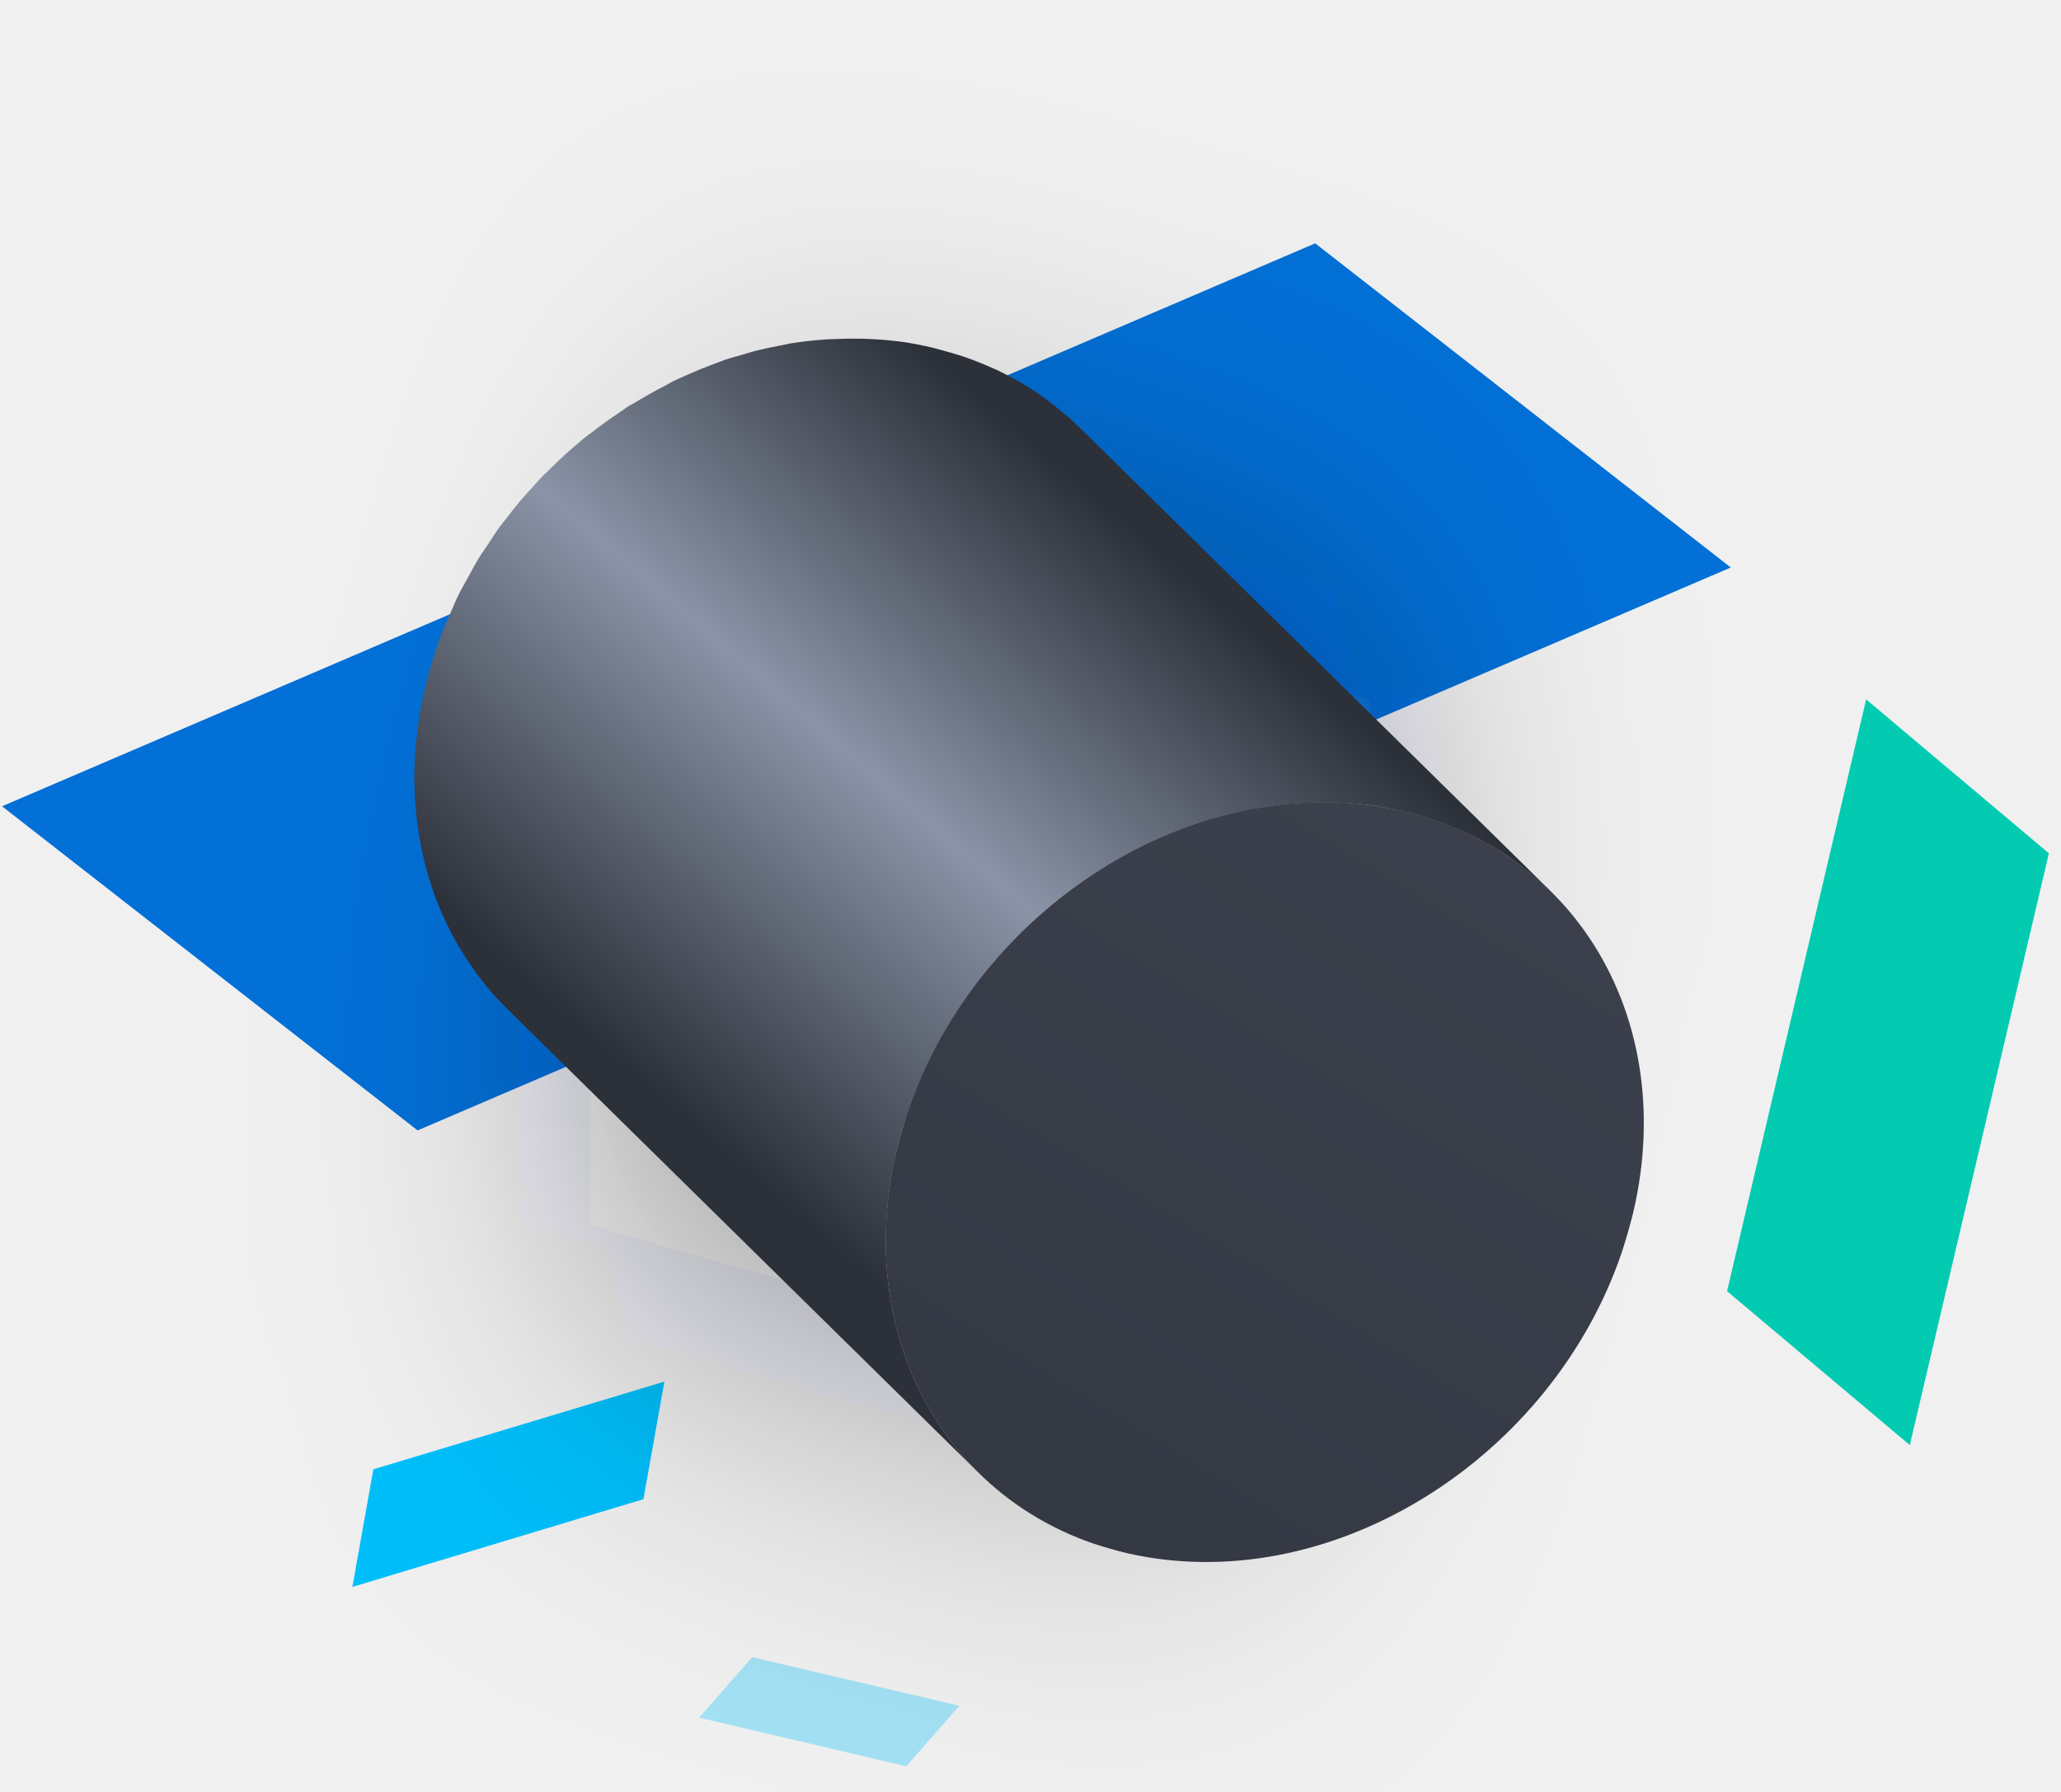
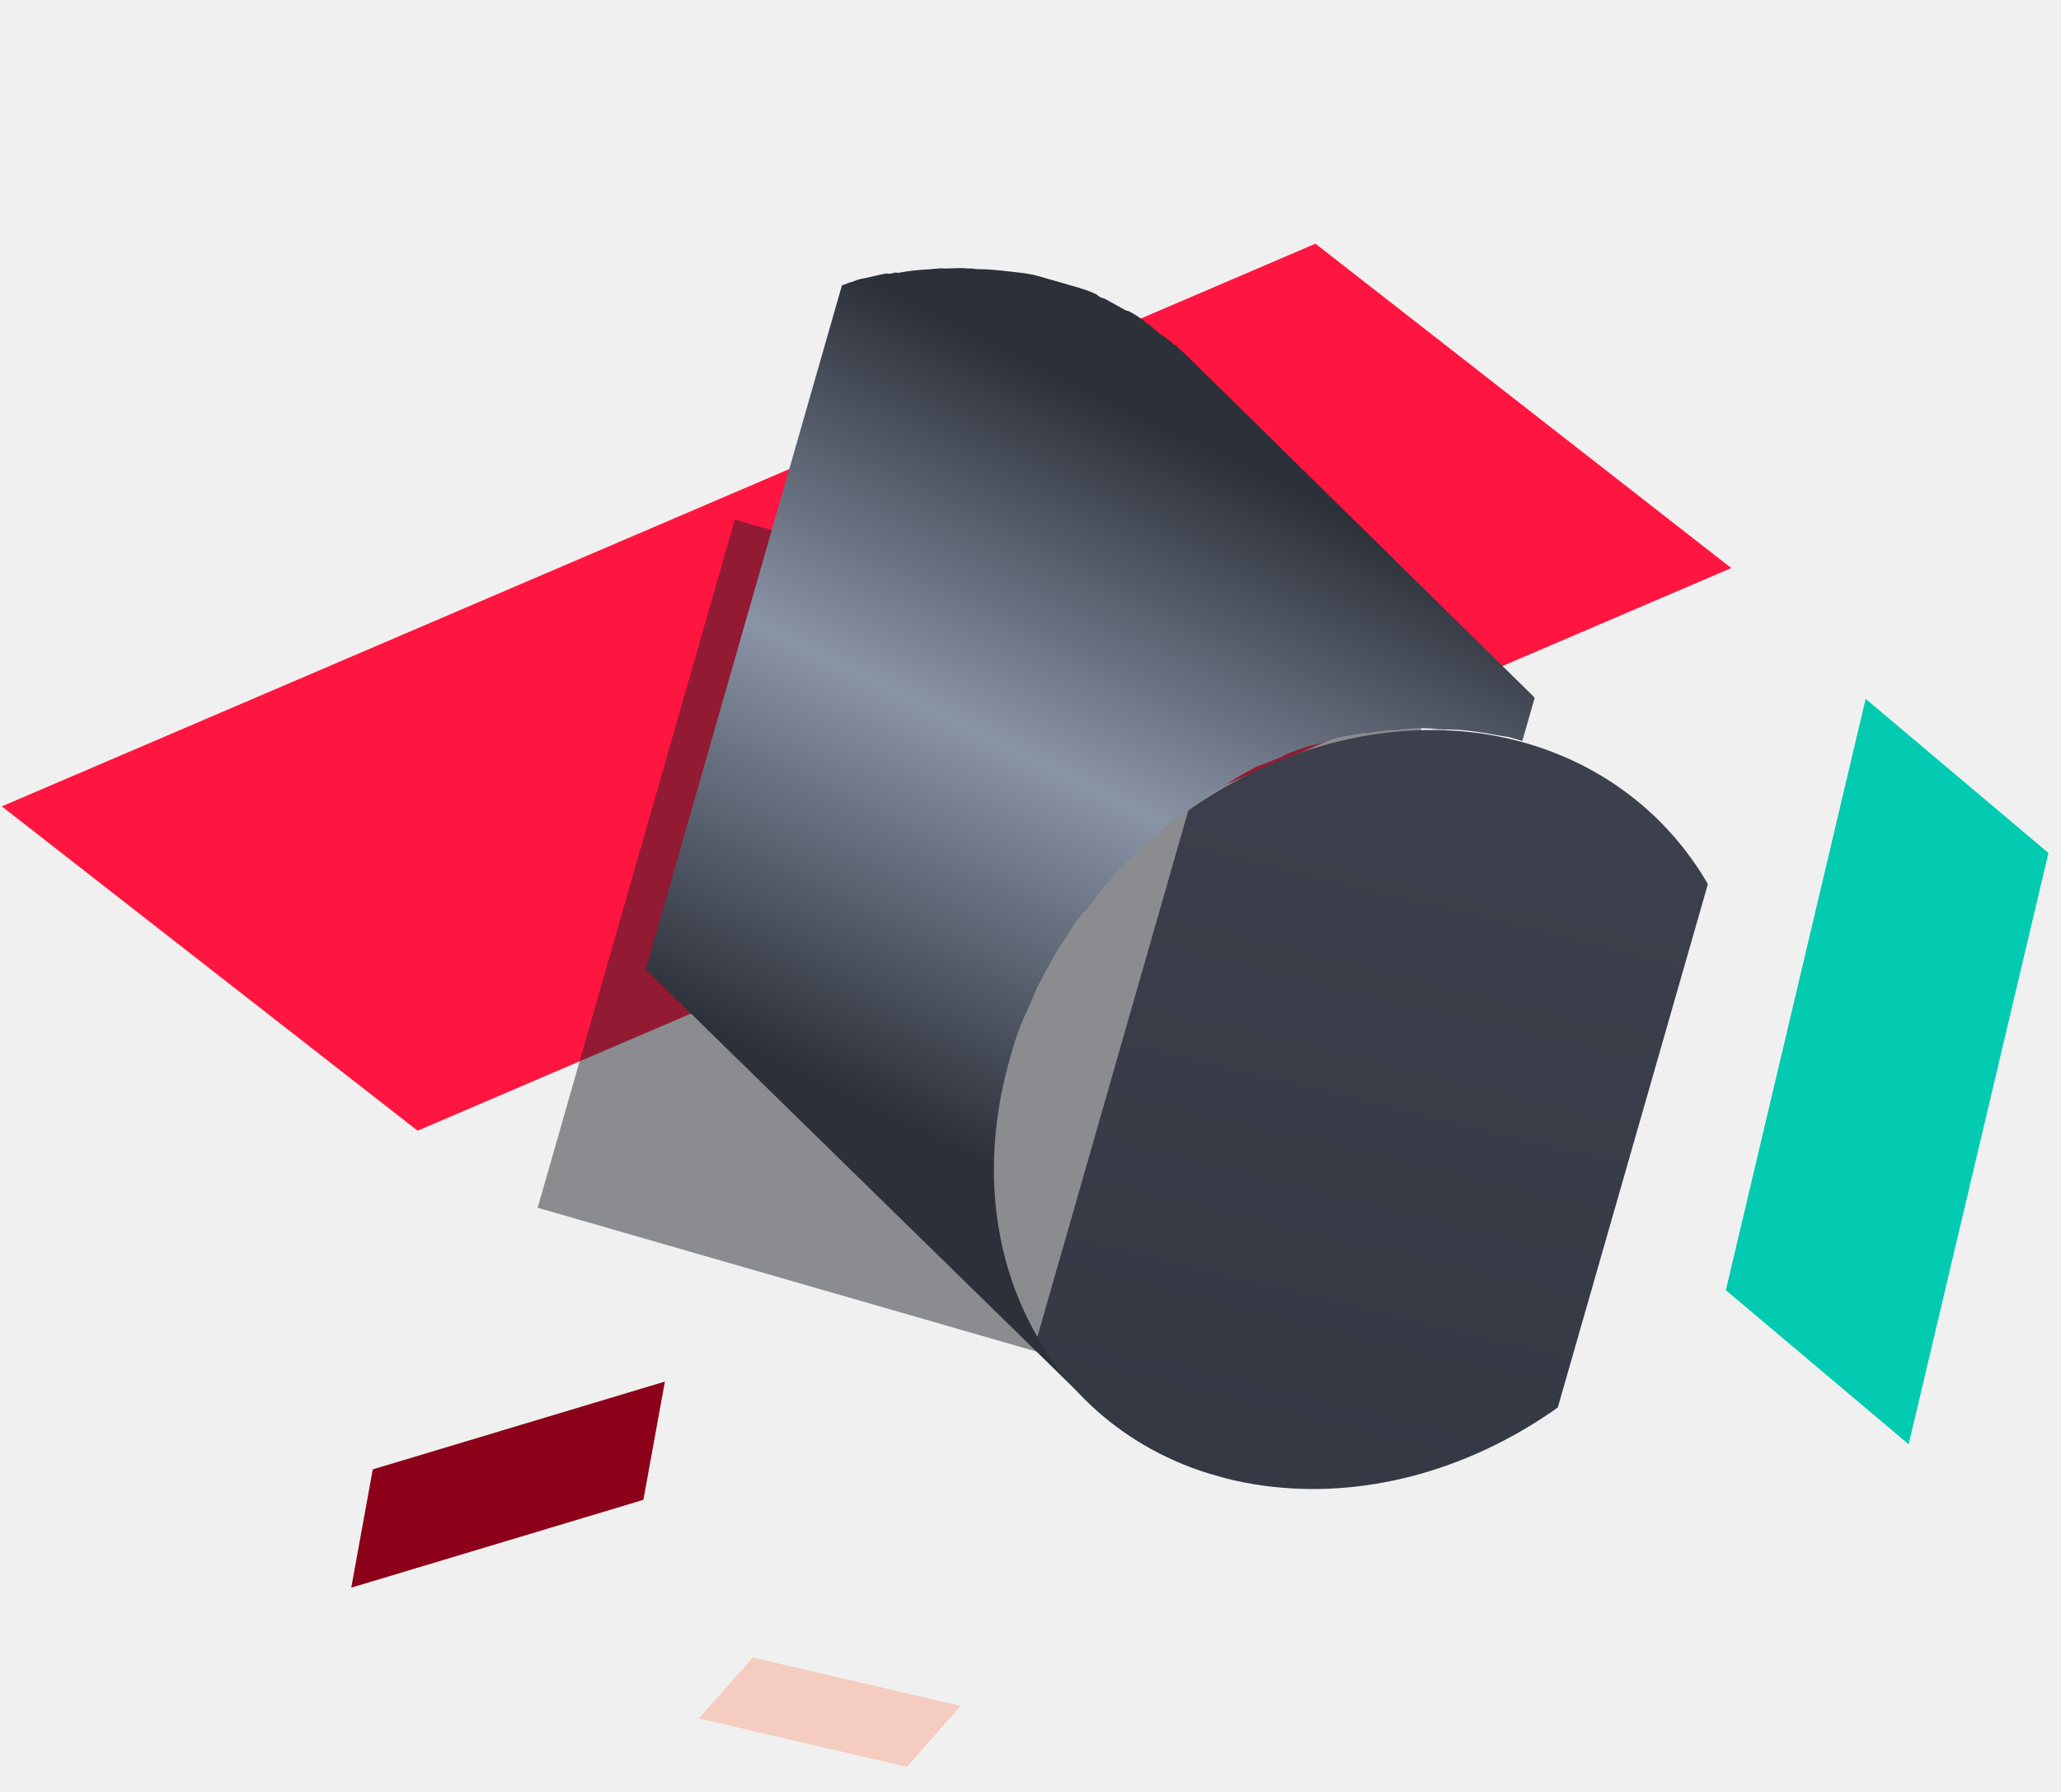
- <svg xmlns="http://www.w3.org/2000/svg" xmlns:xlink="http://www.w3.org/1999/xlink" width="115" height="100">
-   <defs>
-     <filter x="-90%" y="-90%" width="280%" height="280%" filterUnits="objectBoundingBox" id="a">
-       <feGaussianBlur stdDeviation="12" in="SourceGraphic" />
-     </filter>
-     <path id="b" d="M0 .856h63.533v59.675H0z" />
-     <linearGradient x1="56.146%" y1="10.87%" x2="25.695%" y2="72.649%" id="c">
-       <stop stop-color="#2C3039" offset="0%" />
-       <stop stop-color="#8A94A7" offset="48.131%" />
-       <stop stop-color="#2C3039" offset="100%" />
+ <svg xmlns="http://www.w3.org/2000/svg" id="Layer_1" viewBox="0 0 115 100" enable-background="new 0 0 115 100">
+   <style>.st0{fill:#ff1640}.st0,.st1,.st2,.st3{fill-rule:evenodd;clip-rule:evenodd}.st1{fill:#8c0019}.st2{fill:#ff7e5a;fill-opacity:.32}.st3{fill:#1d2026;fill-opacity:.48}.st4{filter:url(#Adobe_OpacityMaskFilter)}.st5,.st6{fill-rule:evenodd;clip-rule:evenodd;fill:#fff}.st6{mask:url(#d_1_);fill:url(#SVGID_1_)}.st7{filter:url(#Adobe_OpacityMaskFilter_1_)}.st8,.st9{fill-rule:evenodd;clip-rule:evenodd}.st8{mask:url(#g_1_);fill:url(#SVGID_2_)}.st9{fill:#02cbb1}</style>
+   <path class="st0" d="M23.3 63.1L.1 45l73.3-31.4 23.2 18.1-73.3 31.4z" />
+   <path class="st1" d="M35.9 83.7l1.2-6.6L20.8 82l-1.2 6.6 16.3-4.9z" />
+   <path class="st2" d="M42 92.5l-3 3.4 11.6 2.7 3-3.4L42 92.5z" />
+   <path class="st3" d="M41 29l38.5 11-11 38.5L30 67.4 41 29z" />
+   <g transform="rotate(16 -28.89 116.929)">
+     <defs>
+       <filter id="Adobe_OpacityMaskFilter" filterUnits="userSpaceOnUse" x="16.2" y="-14.6" width="43.5" height="78.3">
+         <feColorMatrix values="1 0 0 0 0 0 1 0 0 0 0 0 1 0 0 0 0 0 1 0" />
+       </filter>
+     </defs>
+     <mask maskUnits="userSpaceOnUse" x="16.2" y="-14.6" width="43.5" height="78.3" id="d_1_">
+       <g class="st4">
+         <path id="b_1_" class="st5" d="M4.7-4.6h63.5v59.7L4.7 55V-4.6z" />
+       </g>
+     </mask>
+     <linearGradient id="SVGID_1_" gradientUnits="userSpaceOnUse" x1="-135.347" y1="342.667" x2="-135.652" y2="342.049" gradientTransform="matrix(61.0719 -16.4484 -17.512 -57.3625 14309.263 17432.852)">
+       <stop offset="0" stop-color="#2c3039" />
+       <stop offset=".481" stop-color="#8a94a7" />
+       <stop offset="1" stop-color="#2c3039" />
    </linearGradient>
-     <path id="e" d="M.062.344h40.511v44.1H.062z" />
-     <linearGradient x1="49.892%" y1=".428%" x2="24.856%" y2="100%" id="f">
-       <stop stop-color="#3B404C" offset="0%" />
-       <stop stop-color="#333843" offset="100%" />
+     <path class="st6" d="M37.3 34.9c.1-.5.1-1 .2-1.5.1-.3.1-.6.2-.9.1-.4.2-.9.3-1.3l.3-.9c.1-.4.2-.8.4-1.2 0-.1.1-.3.2-.4l.6-1.5c.1-.2.2-.4.3-.7.6-1.2 1.3-2.3 2-3.4.1-.1.2-.2.2-.3.4-.6.9-1.2 1.4-1.8.2-.2.3-.4.5-.6.5-.5.9-1 1.4-1.5l.5-.5c.1-.1.3-.2.4-.3.4-.3.8-.6 1.1-.9.1-.1.3-.2.4-.3.4-.3.7-.5 1.1-.7.2-.1.4-.3.6-.4.4-.3.9-.5 1.3-.7.2-.1.3-.2.5-.2.6-.3 1.1-.5 1.7-.7.2-.1.3-.1.5-.2.5-.2.9-.3 1.4-.4.2 0 .4-.1.5-.1.6-.2 1.2-.3 1.9-.4.6-.1 1.1-.1 1.7-.2h1.6c.6 0 1.1.1 1.7.1.2 0 .3 0 .5.1.4.1.9.2 1.3.3h.2c.5.1 1 .3 1.5.5.1 0 .3.1.4.2.3.1.7.3 1 .4.3.1.6.3.9.4L35.8-2.6l-.6-.3c-.1-.1-.2-.1-.3-.1-.3-.2-.7-.3-1-.4-.1-.1-.3-.1-.4-.2-.5-.2-1-.4-1.5-.5h-.2c-.4-.1-.9-.2-1.3-.3-.2 0-.3 0-.5-.1-.5-.1-1.1-.1-1.7-.1h-1.6c-.6 0-1.1.1-1.7.2-.6.1-1.2.2-1.9.4-.2 0-.4.1-.5.1-.5.1-.9.3-1.4.4-.2.1-.3.1-.5.2-.6.2-1.1.4-1.7.7h-.1c-.2.1-.3.2-.5.2-.4.2-.9.5-1.3.7-.2.1-.4.3-.6.4-.2.2-.5.3-.7.5-.1.1-.2.1-.3.2-.1.1-.3.2-.4.3-.4.3-.8.6-1.1.9-.1.1-.3.2-.4.3l-.2.2-.3.3c-.5.5-1 1-1.4 1.5l-.3.3c-.1.1-.1.2-.2.3-.5.6-1 1.2-1.4 1.8-.3.1-.3.2-.4.2v.1c-.6.8-1 1.6-1.5 2.4 0 .1-.1.2-.2.3-.1.2-.2.5-.3.7-.1.2-.2.4-.4.7l-.6 1.5c-.1.1-.1.3-.2.4v.1c-.1.3-.2.7-.3 1.1l-.3.9c-.1.4-.2.9-.3 1.3-.1.3-.1.6-.2.9-.1.5-.1 1-.2 1.5 0 .2-.1.5-.1.7-.1.7-.1 1.5-.1 2.2 0 7.8 3.7 14.1 9.4 17.2L46.5 55c-5.7-3.1-9.4-9.4-9.4-17.2 0-.8 0-1.5.1-2.2 0-.2.1-.5.1-.7" />
+   </g>
+   <g transform="rotate(16 -109.581 222.973)">
+     <defs>
+       <filter id="Adobe_OpacityMaskFilter_1_" filterUnits="userSpaceOnUse" x="10.5" y="-9.3" width="29" height="52.4">
+         <feColorMatrix values="1 0 0 0 0 0 1 0 0 0 0 0 1 0 0 0 0 0 1 0" />
+       </filter>
+     </defs>
+     <mask maskUnits="userSpaceOnUse" x="10.5" y="-9.3" width="29" height="52.4" id="g_1_">
+       <g class="st7">
+         <path id="e_1_" class="st5" d="M4.7-5.2h40.5v44.1H4.7V-5.2z" />
+       </g>
+     </mask>
+     <linearGradient id="SVGID_2_" gradientUnits="userSpaceOnUse" x1="-165.719" y1="323.217" x2="-165.969" y2="322.221" gradientTransform="matrix(38.9427 -12.1558 -11.1666 -42.3924 10092.498 11683.817)">
+       <stop offset="0" stop-color="#3b404c" />
+       <stop offset="1" stop-color="#333843" />
    </linearGradient>
-   </defs>
-   <g fill="none" fill-rule="evenodd">
-     <path fill="#0270D7" d="M23.302 63.083L.112 44.995l73.273-31.416 23.19 18.091z" />
-     <path fill="#00BFFB" d="M35.902 83.663l1.17-6.562-16.24 4.895-1.17 6.563z" />
-     <path fill-opacity=".32" fill="#00BFFB" d="M41.972 92.478l-2.962 3.376 11.56 2.714 2.961-3.376z" />
-     <path fill-opacity=".48" fill="#1D2026" filter="url(#a)" d="M36.056 33.707h40v40h-40z" transform="rotate(16 55.276 48.942)" />
-     <g transform="rotate(16 -28.89 116.929)">
-       <mask id="d" fill="#fff">
-         <use xlink:href="#b" />
-       </mask>
-       <path d="M32.628 40.394c.06-.485.116-.972.204-1.45.055-.295.135-.583.2-.874.096-.427.181-.856.296-1.276.084-.303.192-.596.286-.894.128-.401.246-.808.393-1.202.05-.141.113-.275.169-.414.195-.5.4-.997.624-1.483.103-.22.214-.434.322-.65a28.007 28.007 0 0 1 2.005-3.412c.07-.1.15-.192.219-.29.448-.622.922-1.222 1.418-1.801.172-.198.347-.391.523-.584.464-.508.946-.993 1.444-1.46.175-.162.343-.334.522-.493.13-.113.263-.22.392-.332a25.56 25.56 0 0 1 1.147-.91c.146-.11.291-.22.44-.325.356-.254.723-.49 1.093-.723.212-.134.42-.276.637-.402.428-.252.868-.48 1.311-.702.157-.08.307-.169.465-.244a22.326 22.326 0 0 1 1.727-.721c.162-.06.326-.111.49-.168.45-.155.905-.293 1.366-.417.178-.047.354-.097.532-.14a20.012 20.012 0 0 1 1.862-.362 18.96 18.96 0 0 1 1.675-.155c.175-.01.347-.008.52-.013.382-.008.76-.008 1.134.005a17.935 17.935 0 0 1 1.654.144c.174.022.347.042.518.07.44.071.874.161 1.301.266.075.019.154.03.229.05.508.132 1.003.29 1.49.467.143.05.28.11.42.166.347.136.691.282 1.025.44.288.135.575.268.852.419L31.118 2.89a18.16 18.16 0 0 0-.619-.319c-.075-.038-.156-.065-.233-.1-.337-.16-.68-.305-1.028-.442-.14-.055-.276-.115-.417-.165-.49-.176-.985-.335-1.493-.466l-.03-.01c-.063-.016-.13-.024-.192-.04-.43-.105-.865-.195-1.307-.267-.17-.027-.344-.047-.518-.07a17.934 17.934 0 0 0-1.654-.144 17.699 17.699 0 0 0-1.133-.004c-.174.004-.346.003-.52.012-.554.03-1.112.076-1.678.155a20.56 20.56 0 0 0-1.86.364c-.178.04-.355.09-.532.139-.46.122-.917.262-1.368.417-.162.055-.326.106-.488.168-.566.209-1.126.436-1.674.694l-.054.027c-.155.074-.304.162-.458.24a22.56 22.56 0 0 0-1.318.705c-.215.127-.421.268-.633.401-.276.174-.558.338-.826.524-.093.064-.181.135-.272.2-.148.106-.293.217-.438.325-.39.291-.77.594-1.145.91-.132.112-.264.219-.394.333-.065.058-.136.11-.2.169-.113.102-.21.22-.32.324-.5.465-.982.952-1.445 1.46-.097.106-.208.197-.303.304-.079.09-.143.19-.22.281a26.06 26.06 0 0 0-1.42 1.8c-.057.08-.125.152-.182.233-.013.018-.023.038-.036.057a26.58 26.58 0 0 0-1.459 2.366c-.047.087-.108.167-.156.253-.138.26-.26.528-.391.792-.107.217-.218.43-.32.65-.225.485-.43.98-.625 1.481-.054.14-.118.276-.17.417l-.029.07c-.135.368-.242.749-.361 1.126-.094.3-.204.594-.287.899-.119.425-.204.859-.3 1.29-.065.287-.143.57-.197.86-.09.484-.145.974-.205 1.463-.03.247-.08.488-.102.734-.07.74-.107 1.485-.108 2.233-.014 7.778 3.736 14.079 9.395 17.158L41.813 60.53c-5.66-3.08-9.41-9.38-9.395-17.156.001-.75.037-1.495.107-2.235.024-.25.072-.496.103-.746" fill="url(#c)" mask="url(#d)" />
-     </g>
-     <g transform="rotate(16 -109.581 222.973)">
-       <mask id="g" fill="#fff">
-         <use xlink:href="#e" />
-       </mask>
-       <path d="M20.358.531C31.545-1.04 40.595 7.473 40.574 19.548c-.023 12.075-9.11 23.137-20.297 24.71C9.09 45.83.04 37.316.062 25.24.084 13.166 9.172 2.103 20.358.531" fill="url(#f)" mask="url(#g)" />
-     </g>
-     <path fill="#02CBB1" d="M114.324 47.62l-10.196-8.59-7.761 33.025 10.197 8.59z" />
+     <path class="st8" d="M25-5c11.2-1.5 20.3 7 20.2 19 0 12.1-9.1 23.1-20.3 24.7-11.2 1.6-20.2-6.9-20.2-19C4.7 7.7 13.8-3.4 25-5" />
  </g>
+   <path class="st9" d="M114.3 47.6L104.1 39l-7.8 33 10.2 8.6 7.8-33z" />
</svg>
